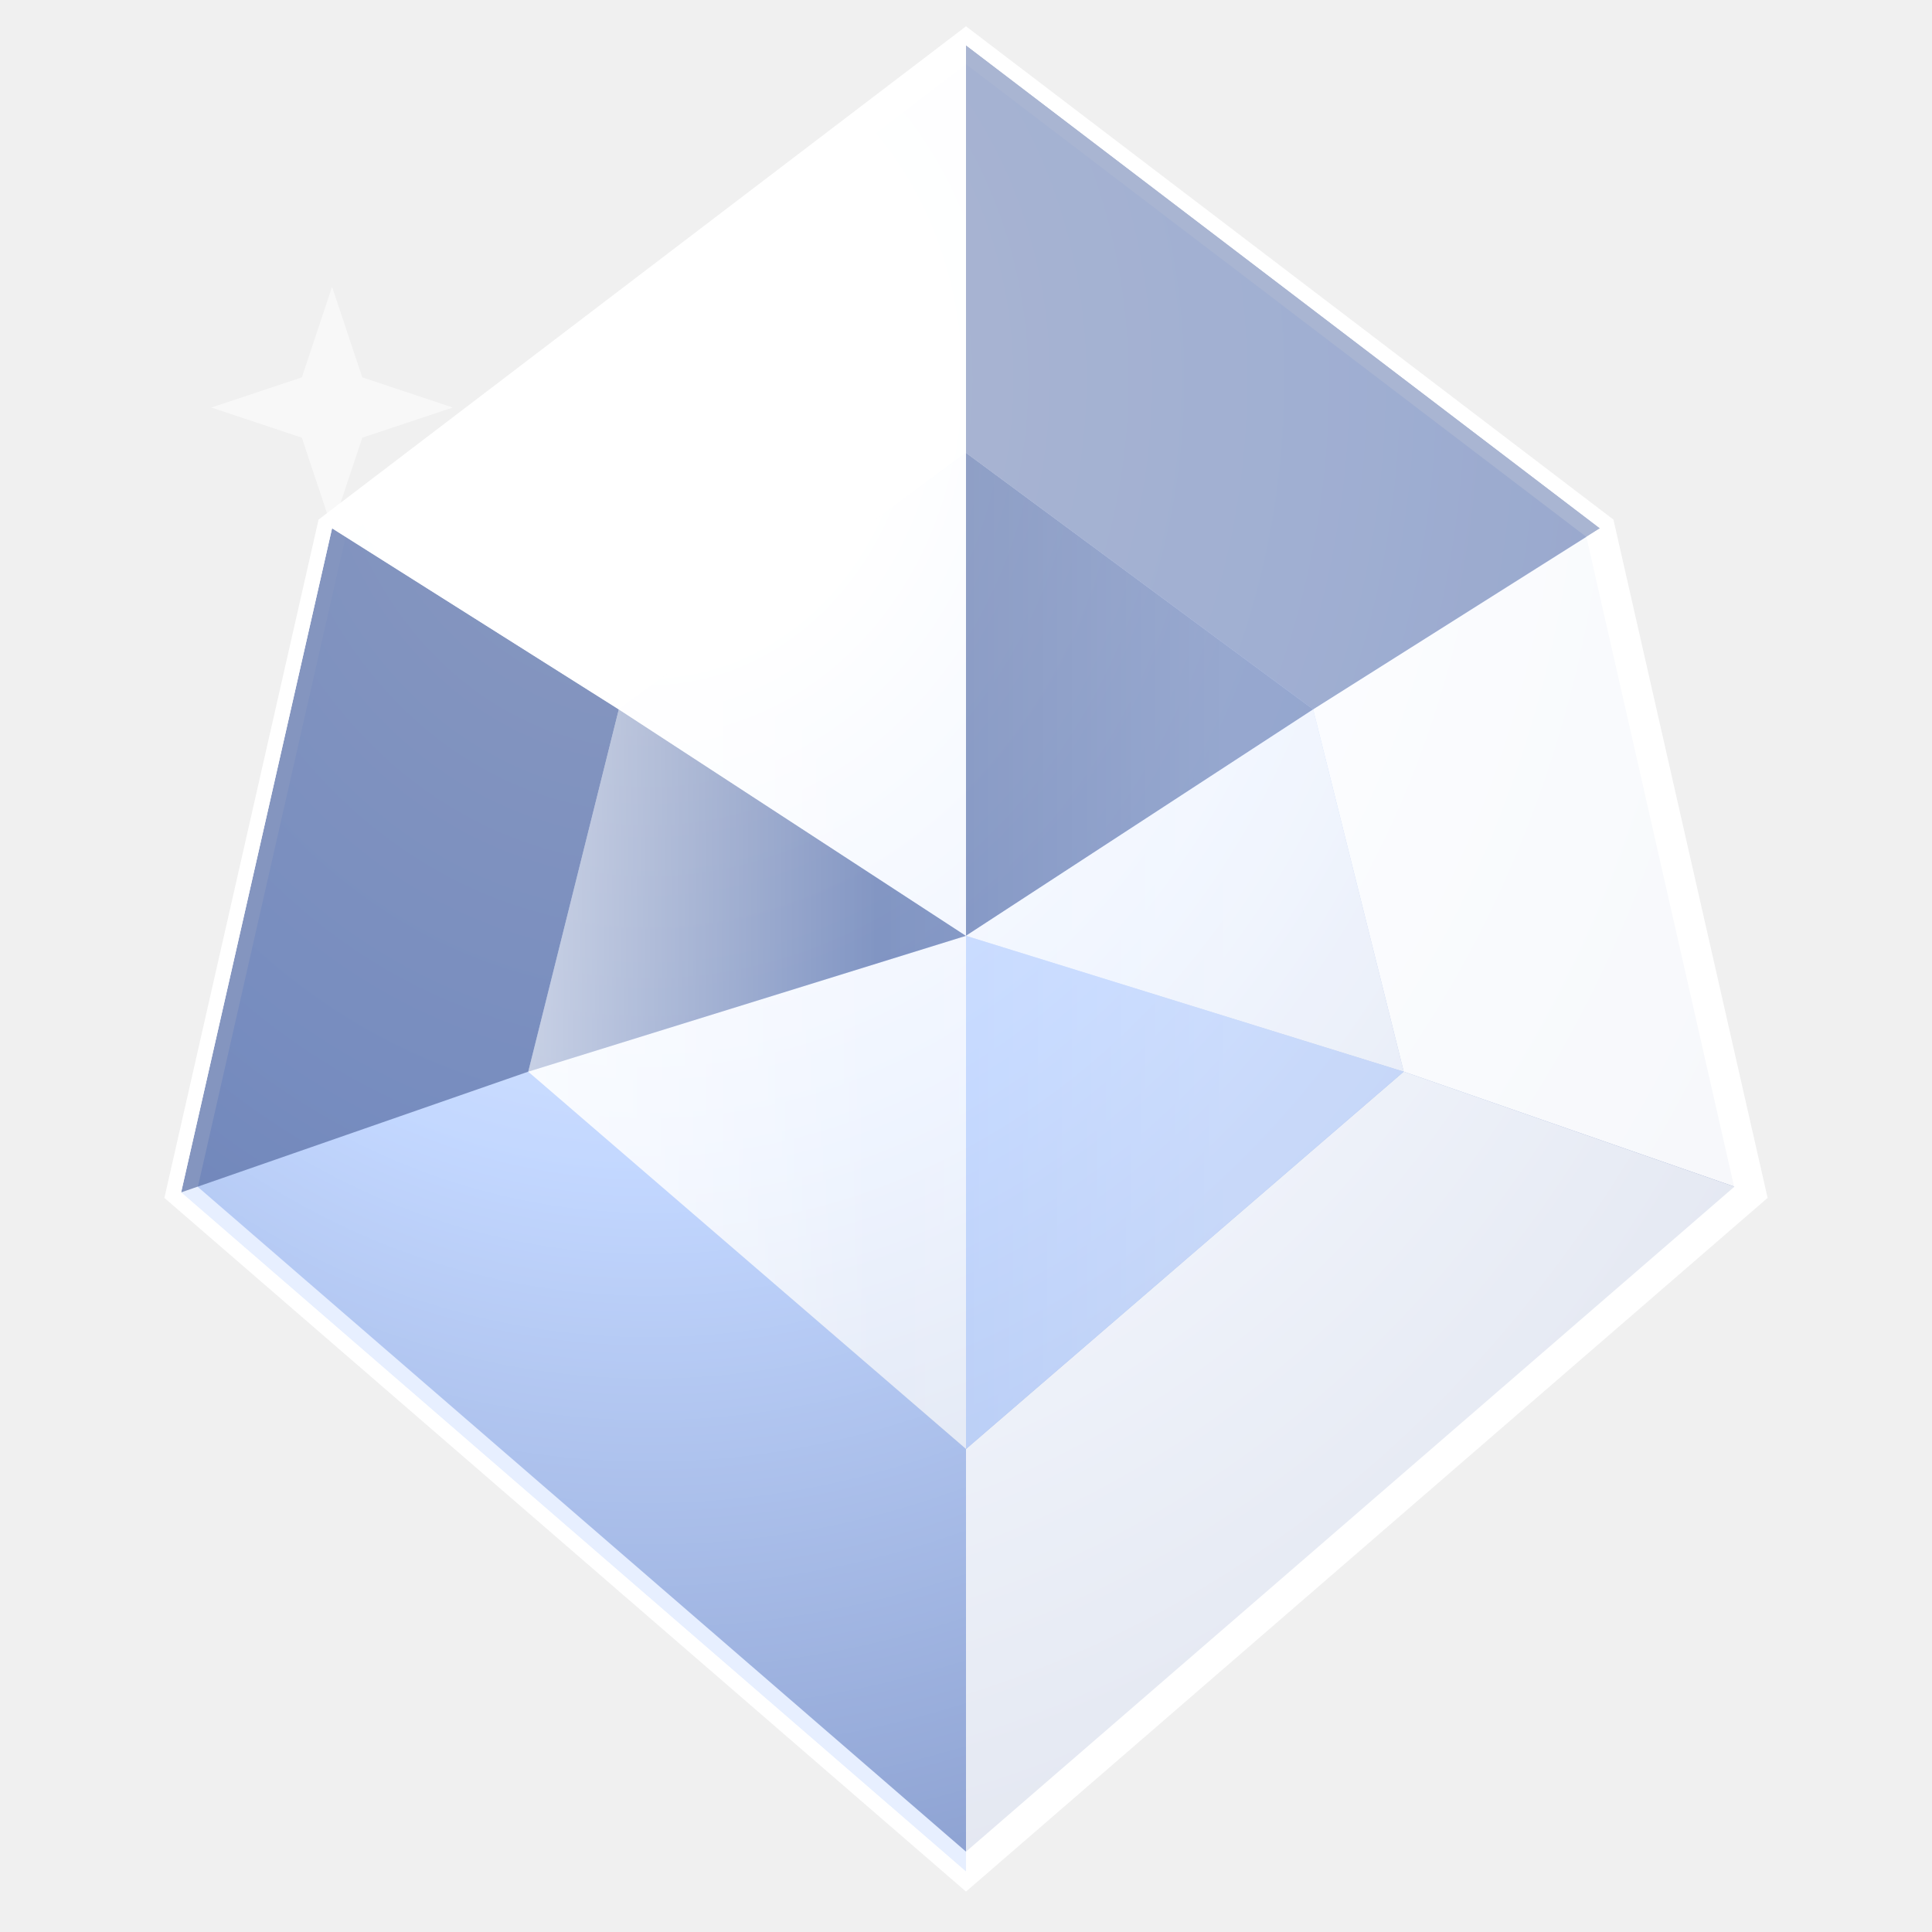
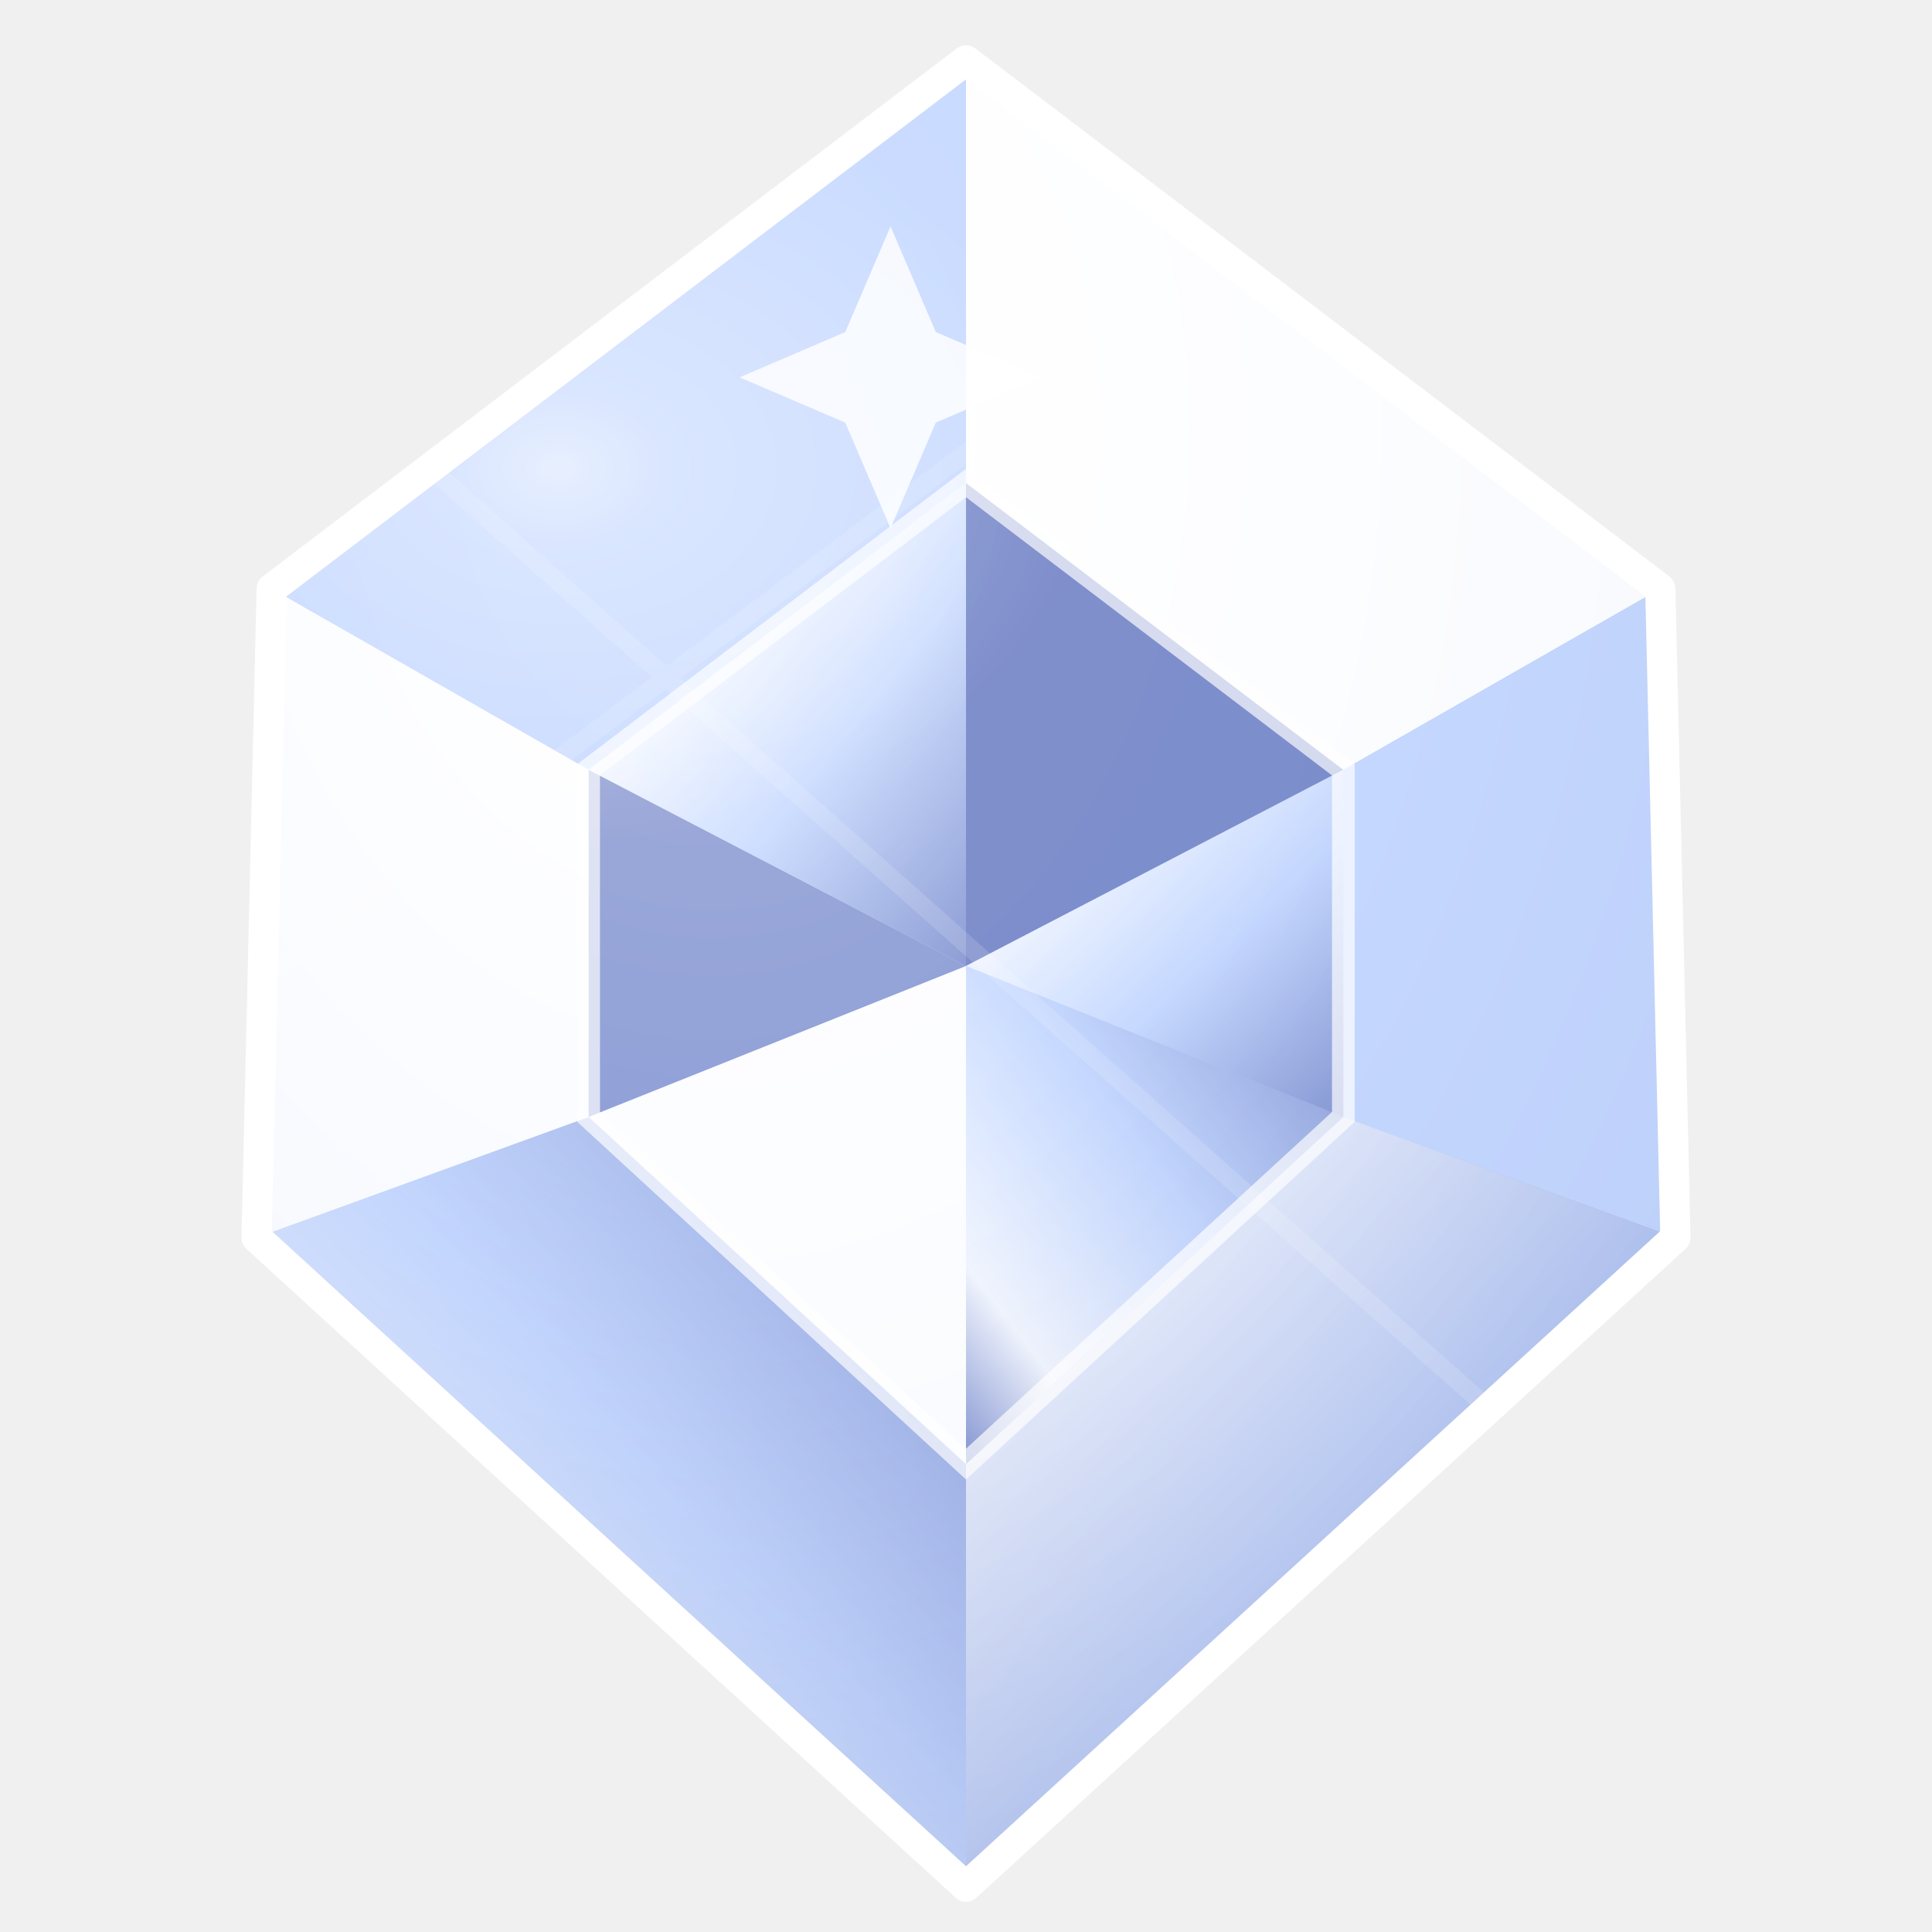
<svg xmlns="http://www.w3.org/2000/svg" viewBox="0 0 128 128">
  <defs>
-     <radialGradient id="shine" cx="30%" cy="18%" r="88%">
+     <radialGradient id="body" cx="32%" cy="20%" r="85%">
      <stop stop-color="#fff" />
-       <stop offset=".18" stop-color="#ffffff" />
-       <stop offset=".5" stop-color="#c2d7ff" />
-       <stop offset="1" stop-color="#6277ad" />
+       <stop offset=".17" stop-color="#ffffff" />
+       <stop offset=".52" stop-color="#c5d8ff" />
+       <stop offset="1" stop-color="#7889c9" />
    </radialGradient>
-     <linearGradient id="flash">
-       <stop stop-color="#fff" stop-opacity=".8" />
-       <stop offset=".4" stop-color="#fff" stop-opacity="0" />
-       <stop offset=".8" stop-color="#fff" stop-opacity=".28" />
+     <linearGradient id="lit" x1="0" y1="0" x2="1" y2="1">
+       <stop stop-color="#fff" />
+       <stop offset=".24" stop-color="#ffffff" />
+       <stop offset=".6" stop-color="#c5d8ff" />
+       <stop offset="1" stop-color="#7889c9" />
    </linearGradient>
-     <clipPath id="cut">
-       <polygon points="64,3 106,35 116,79 64,124 12,79 22,35" />
+     <linearGradient id="deep" x1="1" y1="0" x2="0" y2="1">
+       <stop stop-color="#7889c9" />
+       <stop offset=".45" stop-color="#c5d8ff" />
+       <stop offset=".8" stop-color="#fff" />
+       <stop offset="1" stop-color="#7889c9" />
+     </linearGradient>
+     <radialGradient id="spark">
+       <stop stop-color="#fff" stop-opacity=".95" />
+       <stop offset=".2" stop-color="#fff" stop-opacity=".5" />
+       <stop offset="1" stop-color="#fff" stop-opacity="0" />
+     </radialGradient>
+     <clipPath id="mask">
+       <polygon points="64,4 110,39 111,82 64,125 17,82 18,39" />
    </clipPath>
  </defs>
-   <polygon points="64,3 106,35 116,79 64,124 12,79 22,35" fill="url(#shine)" stroke="#ffffff" stroke-width="2" />
-   <g clip-path="url(#cut)">
-     <polygon points="64,3,106,35,87,47,64,30" fill="#6277ad" opacity="0.78" />
-     <polygon points="64,30,87,47,64,62" fill="#6277ad" opacity=".73" />
-     <polygon points="106,35,116,79,93,71,87,47" fill="#fff" opacity="0.94" />
-     <polygon points="87,47,93,71,64,62" fill="#ffffff" opacity=".73" />
-     <polygon points="116,79,64,124,64,96,93,71" fill="#ffffff" opacity="0.82" />
-     <polygon points="93,71,64,96,64,62" fill="#c2d7ff" opacity=".73" />
-     <polygon points="64,124,12,79,35,71,64,96" fill="#c2d7ff" opacity="0.4" />
-     <polygon points="64,96,35,71,64,62" fill="#fff" opacity=".73" />
-     <polygon points="12,79,22,35,41,47,35,71" fill="#6277ad" opacity="0.78" />
-     <polygon points="35,71,41,47,64,62" fill="#6277ad" opacity=".73" />
-     <polygon points="22,35,64,3,64,30,41,47" fill="#fff" opacity="0.94" />
-     <polygon points="41,47,64,30,64,62" fill="#ffffff" opacity=".73" />
-     <polygon points="64,30 87,47 93,71 64,96 35,71 41,47" fill="url(#flash)" opacity=".7" />
-     <path d="M64,3L106,35L87,47L64,30Z" fill="#fff" opacity=".3" />
+   <g clip-path="url(#mask)">
+     <polygon points="64,4 110,39 111,82 64,125 17,82 18,39" fill="url(#body)" />
+     <path d="M64,4L110,39L89,51L64,32Z" fill="#ffffff" opacity="0.9" />
+     <path d="M64,32L89,51L64 64Z" fill="#7889c9" opacity="0.94" />
+     <path d="M110,39L111,82L89,74L89,51Z" fill="#c5d8ff" opacity="0.9" />
+     <path d="M89,51L89,74L64 64Z" fill="url(#lit)" opacity="0.72" />
+     <path d="M111,82L64,125L64,97L89,74Z" fill="url(#lit)" opacity="0.62" />
+     <path d="M89,74L64,97L64 64Z" fill="url(#deep)" opacity="0.78" />
+     <path d="M64,125L17,82L39,74L64,97Z" fill="url(#deep)" opacity="0.75" />
+     <path d="M64,97L39,74L64 64Z" fill="#ffffff" opacity="0.94" />
+     <path d="M17,82L18,39L39,51L39,74Z" fill="#ffffff" opacity="0.9" />
+     <path d="M39,74L39,51L64 64Z" fill="#7889c9" opacity="0.72" />
+     <path d="M18,39L64,4L64,32L39,51Z" fill="#c5d8ff" opacity="0.9" />
+     <path d="M39,51L64,32L64 64Z" fill="url(#lit)" opacity="0.78" />
+     <polygon points="64,32 89,51 89,74 64,97 39,74 39,51" fill="none" stroke="#fff" stroke-opacity=".68" stroke-width="1.5" />
+     <path d="M64,4L110,39L89,51L64,32Z" fill="#fff" opacity=".38" />
+     <ellipse cx="37" cy="31" rx="35" ry="25" fill="url(#spark)" opacity=".58" />
+     <path d="M24 27L105 99M12 69L80 18" stroke="#fff" stroke-opacity=".14" stroke-width="1.2" />
  </g>
-   <path d="M20 25l2-6 2 6 6 2-6 2-2 6-2-6-6-2Z" fill="#fff" opacity=".55" />
+   <polygon points="64,4 110,39 111,82 64,125 17,82 18,39" fill="none" stroke="#ffffff" stroke-width="2" stroke-linejoin="round" />
+   <path d="M64,4L110,39" stroke="#fff" stroke-width="2" opacity=".85" />
+   <path d="M56 22l3-7 3 7 7 3-7 3-3 7-3-7-7-3Z" fill="#fff" opacity=".83" />
</svg>
